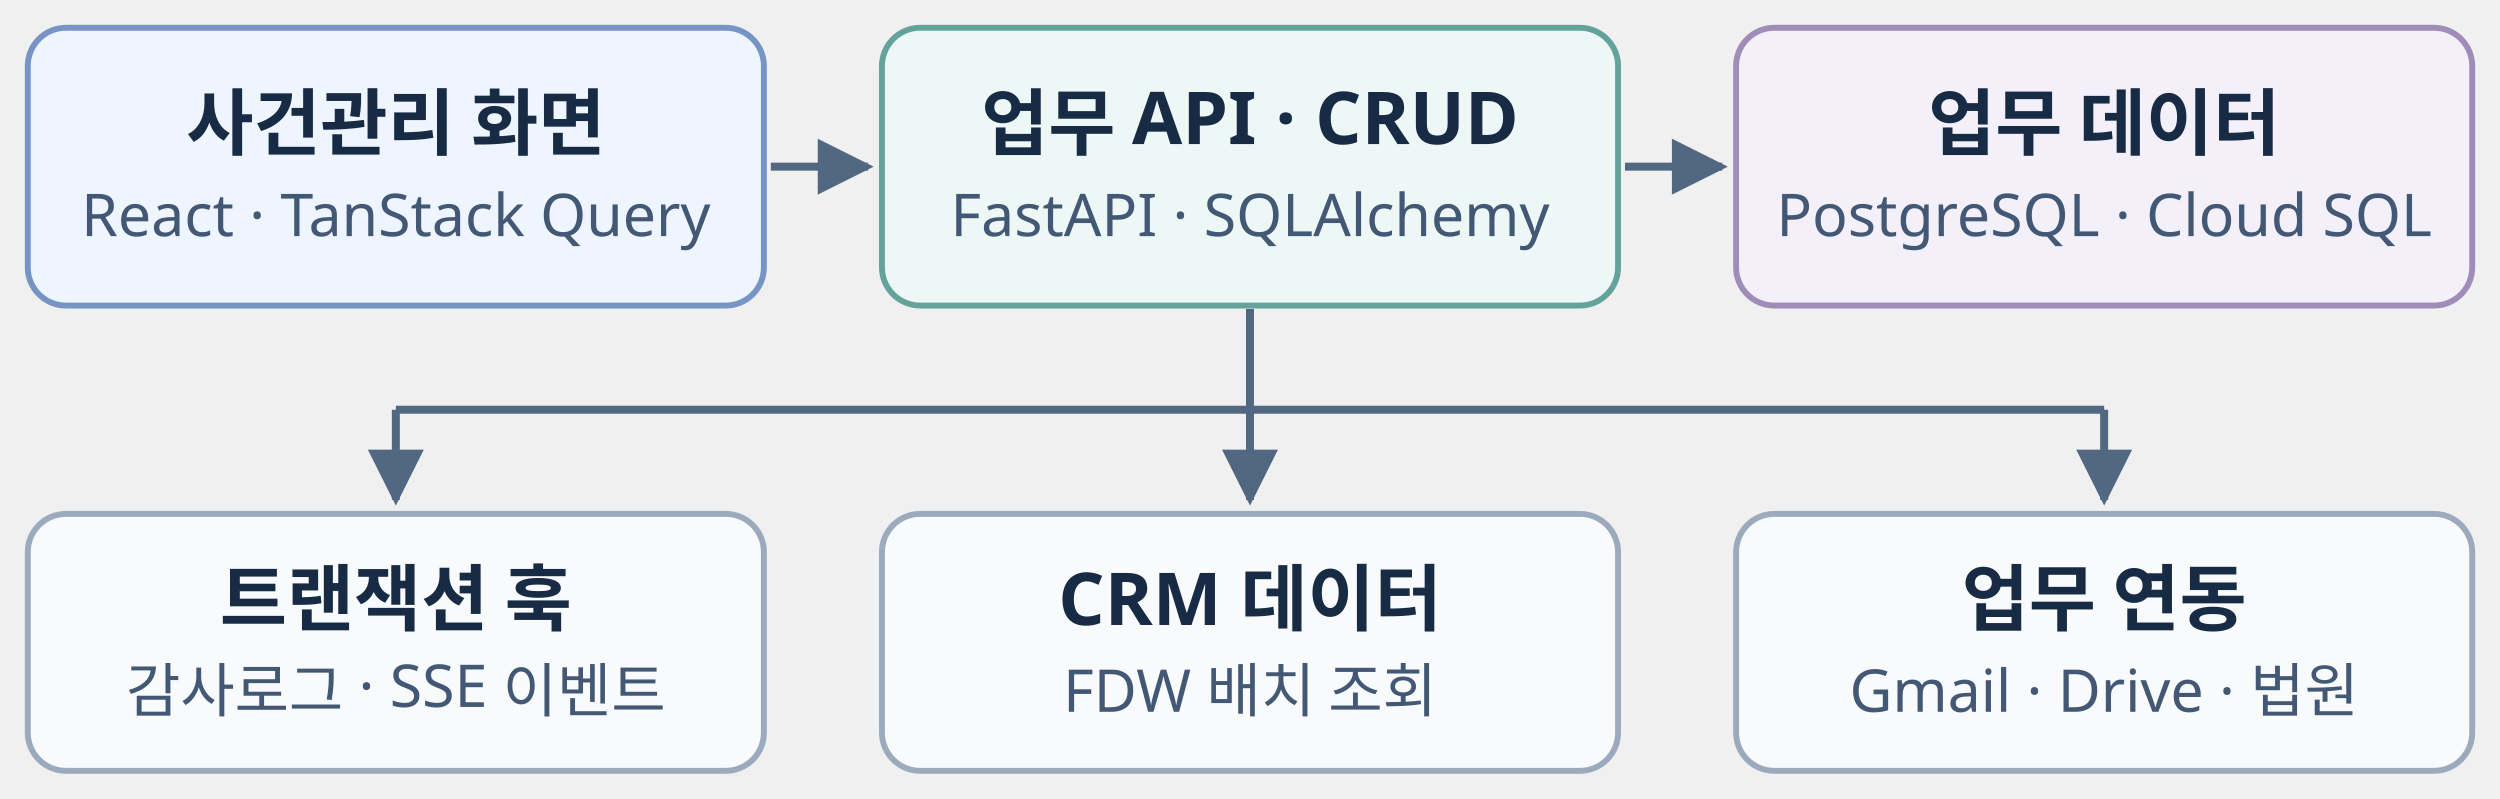
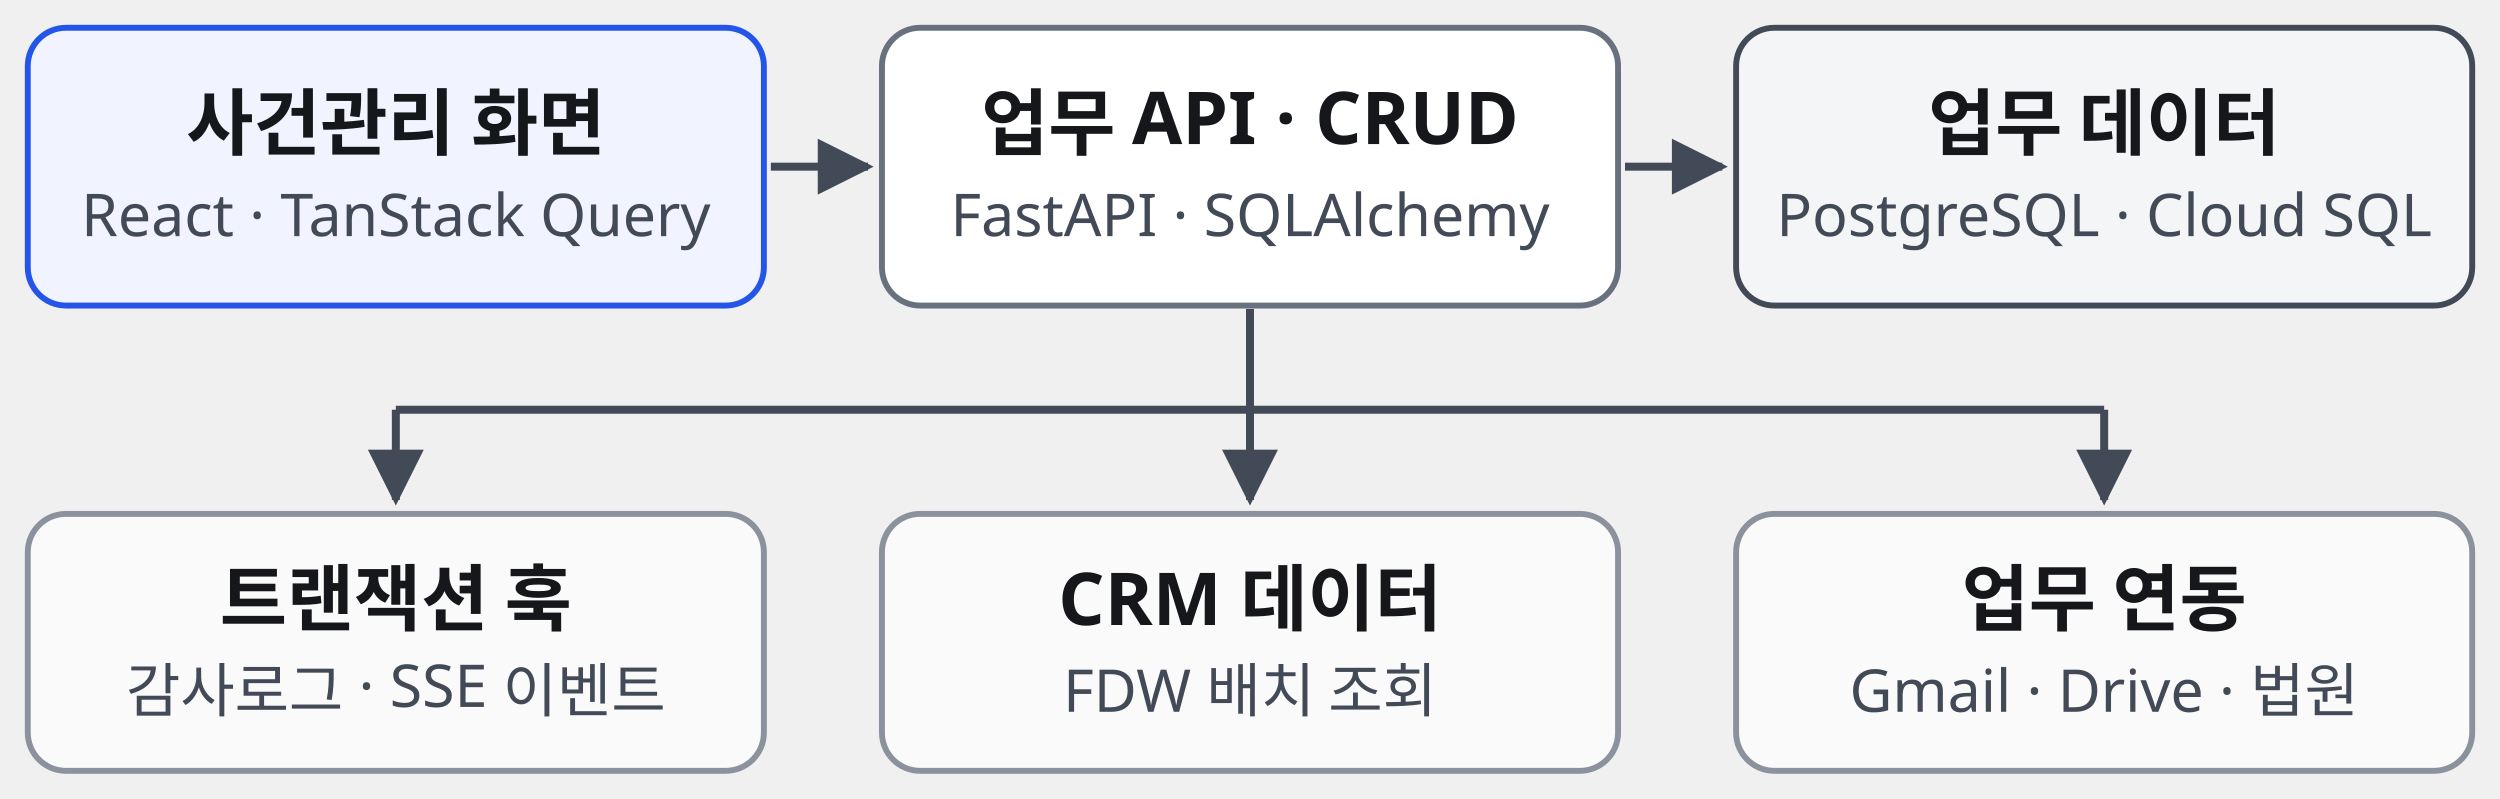
<svg xmlns="http://www.w3.org/2000/svg" width="720" height="230" viewBox="0 0 720 230" role="img" aria-labelledby="title desc">
  <defs>
    <marker id="arrow" viewBox="0 0 10 10" refX="9" refY="5" markerWidth="7" markerHeight="7" orient="auto-start-reverse">
-       <path d="M 0 0 L 10 5 L 0 10 z" fill="#526782" />
+       <path d="M 0 0 L 10 5 L 0 10 z" fill="#434a57" />
    </marker>
    <marker id="arrowStart" viewBox="0 0 10 10" refX="9" refY="5" markerWidth="7" markerHeight="7" orient="auto-start-reverse">
-       <path d="M 0 0 L 10 5 L 0 10 z" fill="#526782" />
+       <path d="M 0 0 L 10 5 L 0 10 z" fill="#434a57" />
    </marker>
  </defs>
-   <style>text{font-family:"Malgun Gothic","Apple SD Gothic Neo","Noto Sans KR",sans-serif;fill:#182b44}.label{font-size:21px;font-weight:700}.sub{font-size:17px;fill:#425875}.hint{font-size:17px;fill:#425875}.app{fill:#eff5ff;stroke:#7695c4;stroke-width:1.7}.api{fill:#edf8f6;stroke:#64a39a;stroke-width:1.7}.data{fill:#f4f0fa;stroke:#a08cb8;stroke-width:1.7}.external{fill:#f8fafc;stroke:#9baabd;stroke-width:1.7}.edge{fill:none;stroke:#526782;stroke-width:2.3;stroke-linejoin:round}.dashed{stroke-dasharray:6 4}</style>
+   <style>text{font-family:"Malgun Gothic","Apple SD Gothic Neo","Noto Sans KR",sans-serif;fill:#15171b}.label{font-size:21px;font-weight:700}.sub{font-size:17px;fill:#434a57}.hint{font-size:17px;fill:#434a57}.app{fill:#f1f4ff;stroke:#2455e8;stroke-width:1.7}.api{fill:#ffffff;stroke:#69717f;stroke-width:1.7}.data{fill:#f4f5f7;stroke:#434a57;stroke-width:1.7}.external{fill:#fafafa;stroke:#8b929d;stroke-width:1.7}.edge{fill:none;stroke:#434a57;stroke-width:2.3;stroke-linejoin:round}.dashed{stroke-dasharray:6 4}</style>
  <g>
    <rect x="8" y="8" width="212" height="80" rx="11" class="app" />
    <text x="114" y="43" class="label" text-anchor="middle">사건관리 화면</text>
    <text x="114" y="68" class="sub" text-anchor="middle">React · TanStack Query</text>
  </g>
  <g>
    <rect x="254" y="8" width="212" height="80" rx="11" class="api" />
    <text x="360" y="43" class="label" text-anchor="middle">업무 API · CRUD</text>
    <text x="360" y="68" class="sub" text-anchor="middle">FastAPI · SQLAlchemy</text>
  </g>
  <g>
    <rect x="500" y="8" width="212" height="80" rx="11" class="data" />
    <text x="606" y="43" class="label" text-anchor="middle">업무 데이터</text>
    <text x="606" y="68" class="sub" text-anchor="middle">PostgreSQL · Cloud SQL</text>
  </g>
  <path d="M 222 48 H 250" class="edge" marker-end="url(#arrow)" />
  <path d="M 468 48 H 496" class="edge" marker-end="url(#arrow)" />
  <path class="edge" d="M 360 89 V 118 M 114 118 H 606" />
  <path d="M 114 118 V 144" class="edge" marker-end="url(#arrow)" />
  <g>
    <rect x="8" y="148" width="212" height="74" rx="11" class="external" />
    <text x="114" y="180" class="label" text-anchor="middle">트랜잭션 훅</text>
    <text x="114" y="205" class="sub" text-anchor="middle">감사로그 · SSE 이벤트</text>
  </g>
  <path d="M 360 118 V 144" class="edge" marker-end="url(#arrow)" />
  <g>
    <rect x="254" y="148" width="212" height="74" rx="11" class="external" />
    <text x="360" y="180" class="label" text-anchor="middle">CRM 데이터</text>
    <text x="360" y="205" class="sub" text-anchor="middle">FDW 배치 조회</text>
  </g>
  <path d="M 606 118 V 144" class="edge" marker-end="url(#arrow)" />
  <g>
    <rect x="500" y="148" width="212" height="74" rx="11" class="external" />
    <text x="606" y="180" class="label" text-anchor="middle">업무 연동</text>
    <text x="606" y="205" class="sub" text-anchor="middle">Gmail · Drive · 법원</text>
  </g>
</svg>
